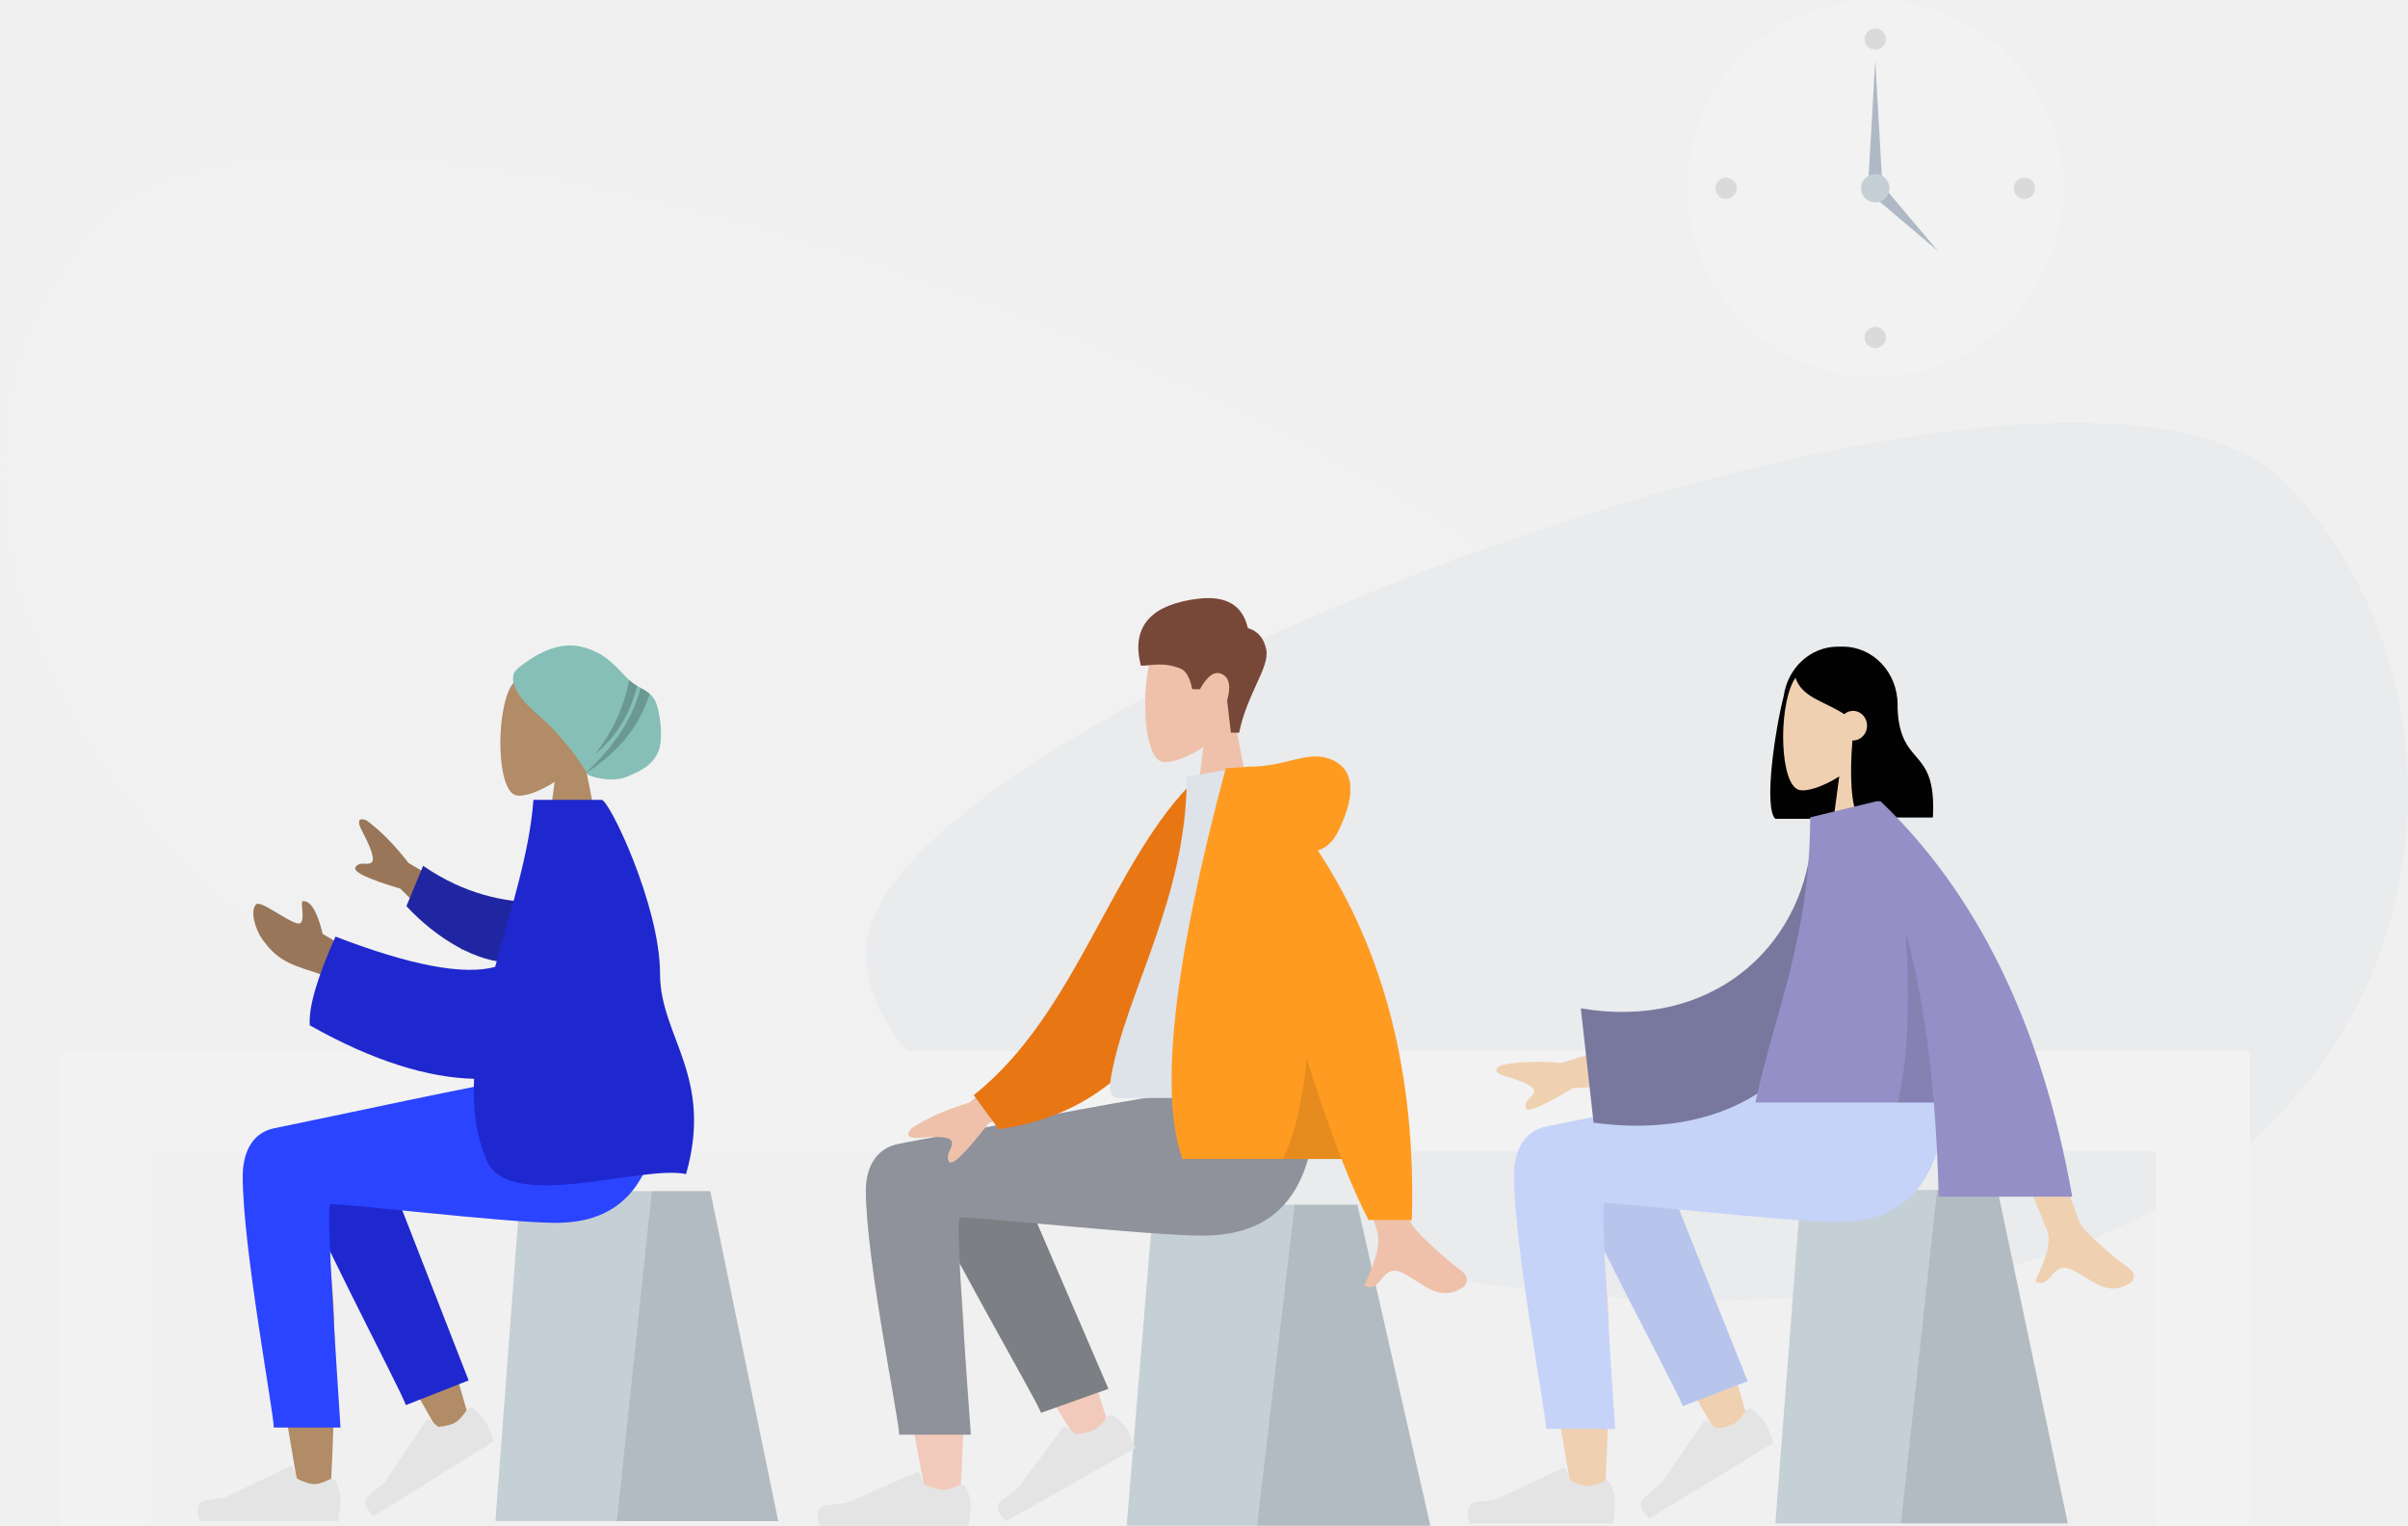
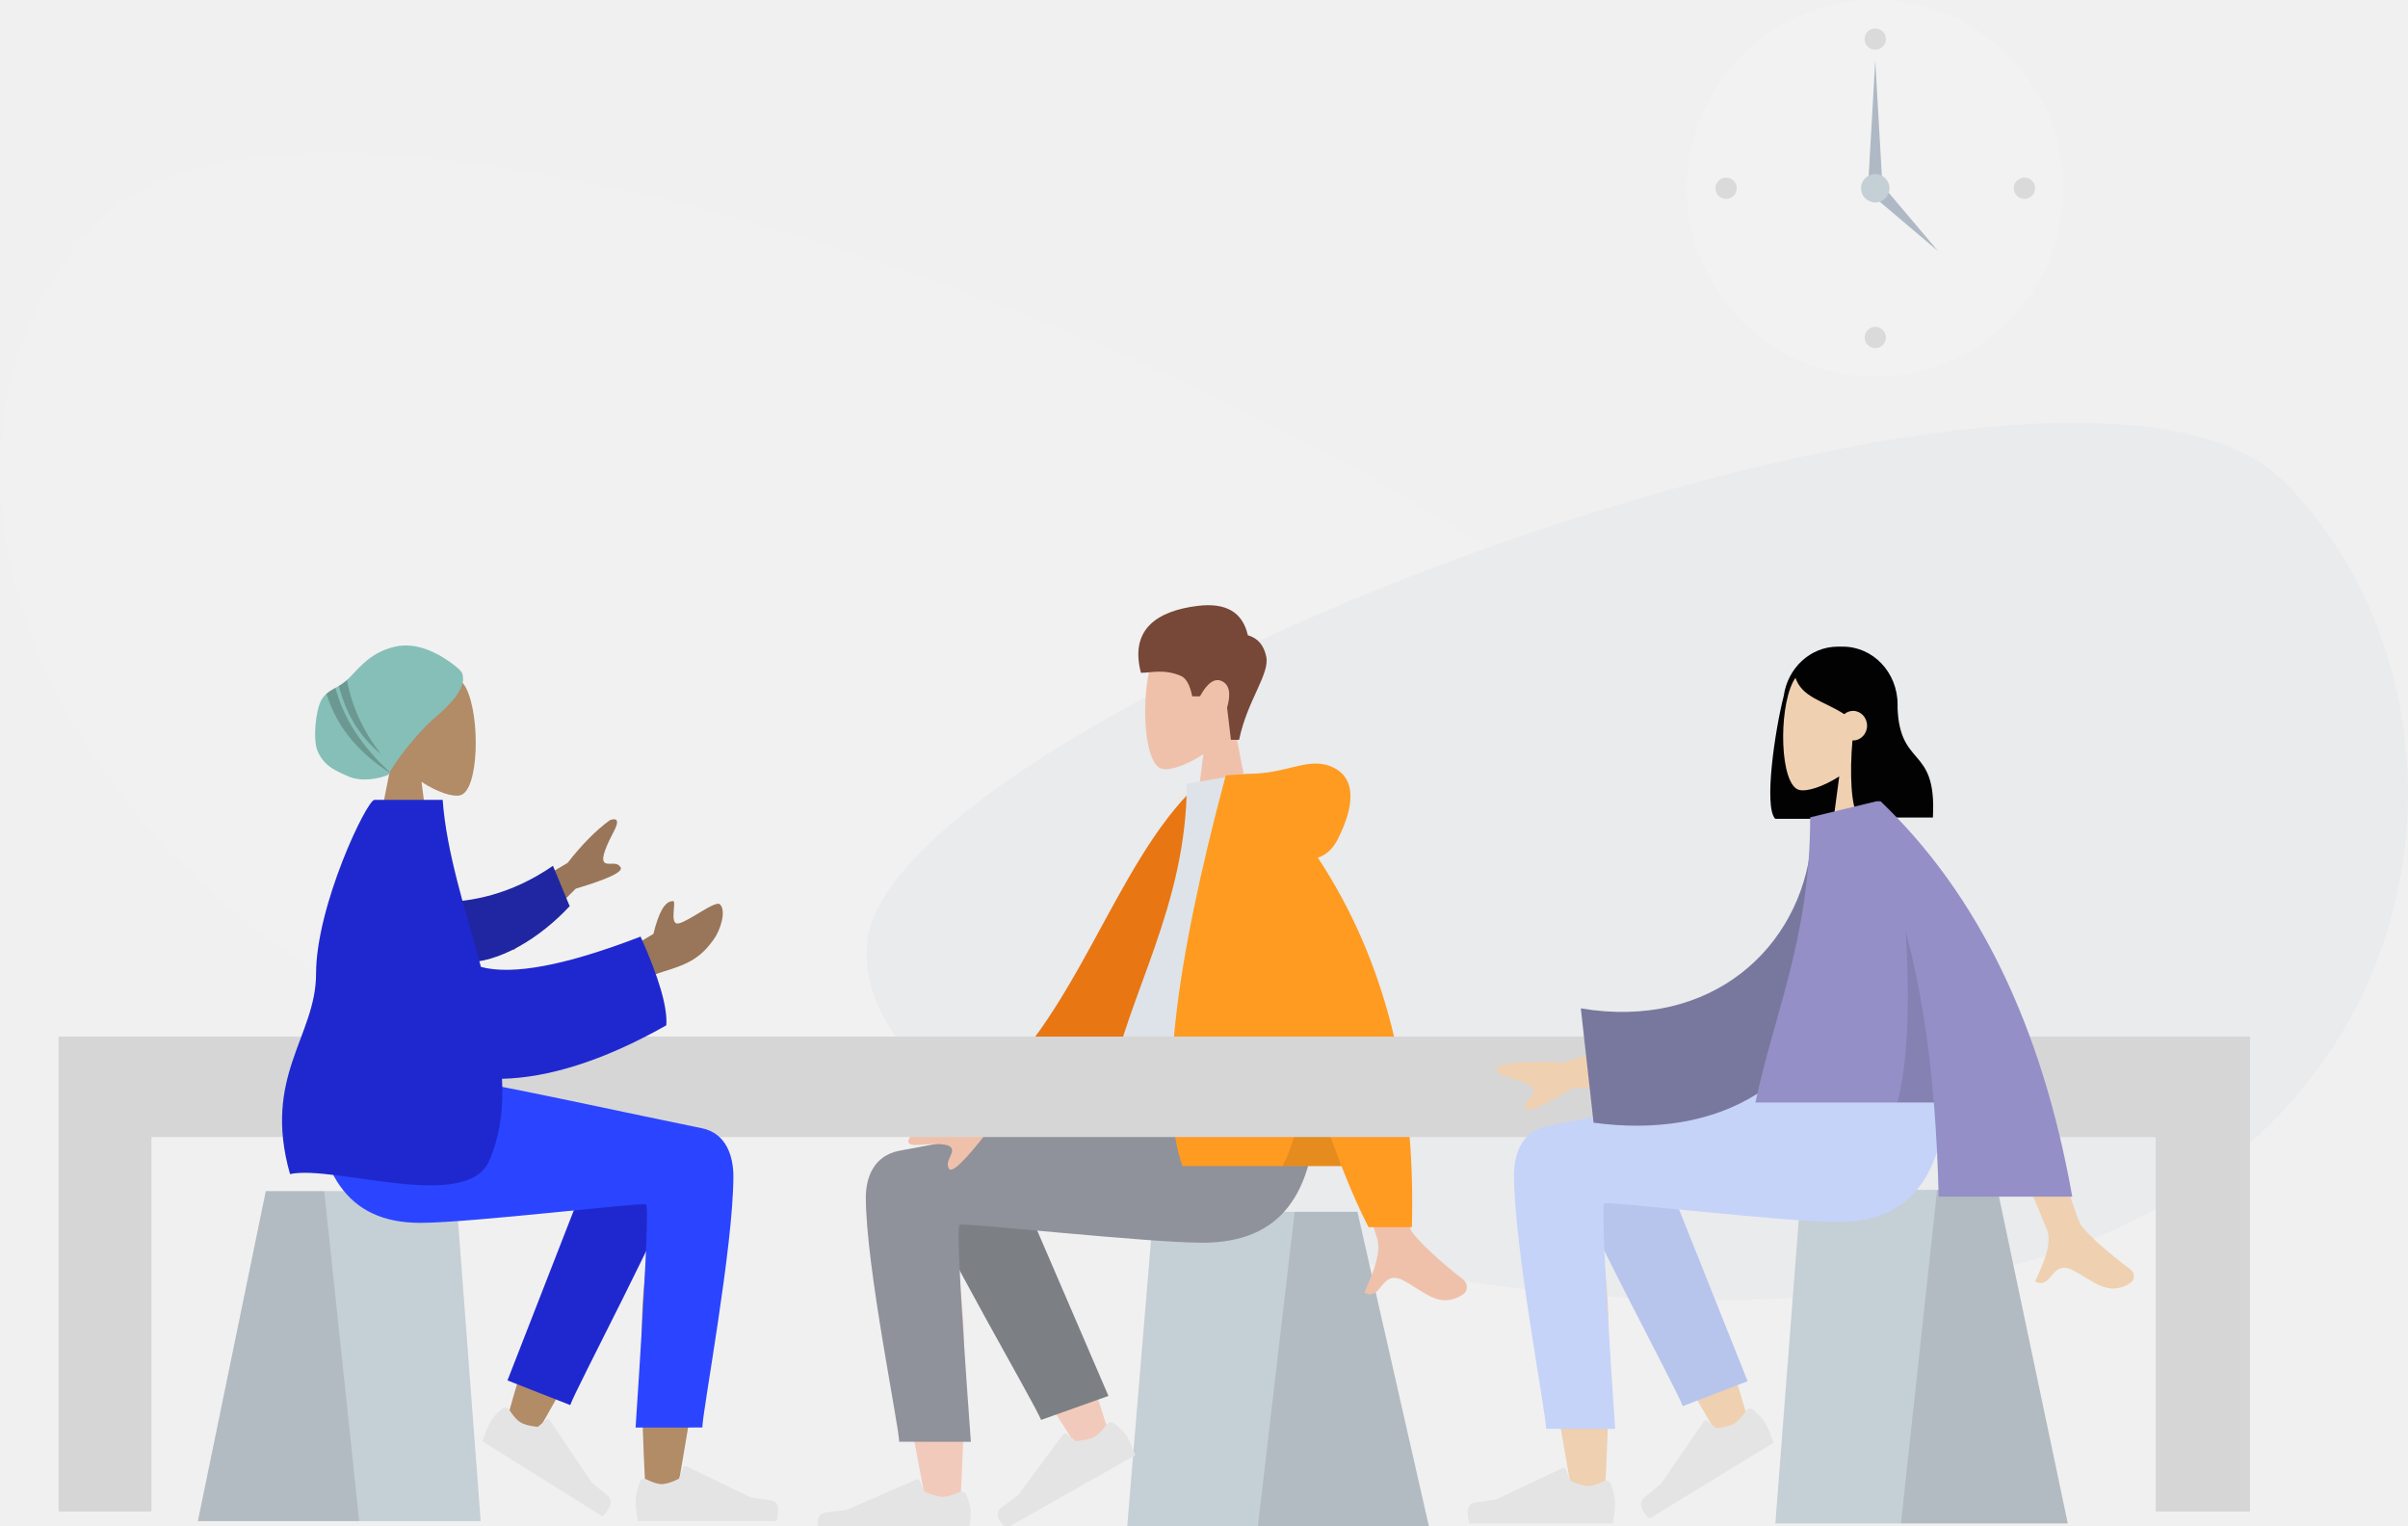
<svg xmlns="http://www.w3.org/2000/svg" version="1.1" id="Layer_1" x="0px" y="0px" width="678px" height="429.5px" viewBox="29 201 678 429.5" enable-background="new 29 201 678 429.5" xml:space="preserve">
-   <g id="Scene_x2F_Home">
-     <g id="Clock" transform="translate(505, 85)">
-       <circle id="Clock-Frame" fill="#F2F2F2" cx="52" cy="169" r="53" />
-       <circle id="Time" fill-opacity="0.1" cx="52" cy="127" r="3" />
-       <circle id="Time_1_" fill-opacity="0.1" cx="10" cy="169" r="3" />
-       <circle id="Time_2_" fill-opacity="0.1" cx="94" cy="169" r="3" />
-       <circle id="Time_3_" fill-opacity="0.1" cx="52" cy="211" r="3" />
-       <polygon id="Hand" fill="#AFB9C5" points="52,133 54,168 50,168   " />
-       <polygon id="Hand_1_" fill="#AFB9C5" points="69.698,186.698 51.313,171.142 54.143,168.313   " />
-       <circle id="Time_4_" fill="#C5CFD6" cx="52" cy="169" r="4" />
-     </g>
-     <g id="Background-Shape-2" transform="translate(29, 244)" opacity="0.346">
-       <path id="Background-Shape" fill="#F2F2F2" d="M472.794,172.385C465.898,95.336,95.964-53.376,27.287,19.603    c-68.677,72.979-2.652,209.942,141.27,245.014C312.478,299.689,479.688,249.434,472.794,172.385z" />
-       <path id="Background-Shape_1_" fill="#DDE3E9" d="M244.145,222.447C250.32,156.992,581.692,30.655,643.21,92.653    c61.519,61.999,45.947,192.405-82.972,222.201C431.318,344.65,237.968,287.903,244.145,222.447z" />
-     </g>
-     <g id="Table" transform="translate(135, 353)">
-       <path fill="#F2F2F2" d="M14.156,143.806h409.687H527.5V277.5h-26.532V172.087H-63.356V277.5H-89.5V143.806H14.156z" />
-     </g>
+   <g id="Clock" transform="translate(505, 85)">
+     <circle id="Clock-Frame" fill="#F2F2F2" cx="52" cy="169" r="53" />
+     <circle id="Time" fill-opacity="0.1" cx="52" cy="127" r="3" />
+     <circle id="Time_1_" fill-opacity="0.1" cx="10" cy="169" r="3" />
+     <circle id="Time_2_" fill-opacity="0.1" cx="94" cy="169" r="3" />
+     <circle id="Time_3_" fill-opacity="0.1" cx="52" cy="211" r="3" />
+     <polygon id="Hand" fill="#AFB9C5" points="52,133 54,168 50,168  " />
+     <polygon id="Hand_1_" fill="#AFB9C5" points="69.698,186.698 51.313,171.142 54.143,168.313  " />
+     <circle id="Time_4_" fill="#C5CFD6" cx="52" cy="169" r="4" />
+   </g>
+   <g id="Background-Shape-2" transform="translate(29, 244)" opacity="0.346">
+     <path id="Background-Shape" fill="#F2F2F2" d="M472.794,172.385C465.898,95.336,95.964-53.376,27.287,19.603   c-68.677,72.979-2.652,209.942,141.27,245.014C312.478,299.689,479.688,249.434,472.794,172.385z" />
+     <path id="Background-Shape_1_" fill="#DDE3E9" d="M244.145,222.447C250.32,156.992,581.692,30.655,643.21,92.653   c61.519,61.999,45.947,192.405-82.972,222.201C431.318,344.65,237.968,287.903,244.145,222.447z" />
  </g>
  <g>
    <g id="Objects_x2F_Seat_x2F_Cube_1_" transform="translate(10, 42)">
      <g id="Seat_1_" transform="translate(55, 0)">
-         <polygon id="Seat-Stuff_3_" fill="#C5CFD6" points="346.196,498.138 288.753,498.138 281.229,588.5 366.735,588.5    " />
-         <polygon id="Seat-Stuff_2_" fill-opacity="0.1" points="346.196,498.138 328.53,498.138 317.958,588.5 366.735,588.5    " />
+         <polygon id="Seat-Stuff_3_" fill="#C5CFD6" points="346.196,500.138 288.753,500.138 281.229,590.5 366.735,590.5    " />
+         <polygon id="Seat-Stuff_2_" fill-opacity="0.1" points="346.196,500.138 328.53,500.138 317.958,590.5 366.735,590.5    " />
      </g>
    </g>
-     <path id="Skin_3_" fill="#F2CABB" d="M291.239,524.657c-6.124-3.604-16.398,1.023-16.391,6.182   c0.022,15.422,14.383,88.111,15.133,92.707c0.749,4.594,8.781,5.808,9.251,0.016c0.744-9.22,2.125-41.133,0.742-55.904   c-0.571-6.099-1.185-11.905-1.791-17.084c7.534,13.338,19.189,32.433,34.965,57.289l8.563-3.836   c-6.725-21.713-12.238-37.041-16.542-45.985c-7.367-15.315-14.28-28.433-17.186-33.052   C303.408,517.722,295.446,520.258,291.239,524.657z" />
-     <path id="LegLower_1_" fill="#7C7F84" d="M341.098,591.968l-29.392-68.235c-7.04-11.101-26.782,2.258-24.381,8.696   c5.449,14.617,33.176,61.938,34.799,66.289L341.098,591.968z" />
+     <path id="Skin_3_" fill="#F2CABB" d="M291.239,526.657c-6.124-3.604-16.398,1.023-16.391,6.182   c0.022,15.422,14.383,88.111,15.133,92.707c0.749,4.594,8.781,5.808,9.251,0.016c0.744-9.22,2.125-41.133,0.742-55.904   c-0.571-6.099-1.185-11.905-1.791-17.084c7.534,13.338,19.189,32.433,34.965,57.289l8.563-3.836   c-6.725-21.713-12.238-37.041-16.542-45.985c-7.367-15.315-14.28-28.433-17.186-33.052   C303.408,519.722,295.446,522.258,291.239,526.657z" />
+     <path id="LegLower_1_" fill="#7C7F84" d="M341.098,593.968l-29.392-68.235c-7.04-11.101-26.782,2.258-24.381,8.696   c5.449,14.617,33.176,61.938,34.799,66.289L341.098,593.968z" />
    <g id="Accessories_x2F_Shoe_x2F_Flat-Sneaker_3_" transform="translate(215.5, 133) rotate(30) translate(-215.5, -133) translate(185, 113)">
-       <path id="shoe_3_" fill="#E4E4E4" d="M374.044,360.58c2.326,0.366,3.961,0.812,4.905,1.349c1.151,0.65,2.715,1.792,4.695,3.422    c-0.787,1.334-7.843,13.32-21.178,35.956c-3.639-0.814-4.989-2.297-4.051-4.448c0.94-2.151,1.702-3.951,2.289-5.396l2.392-20.928    c0.048-0.403,0.412-0.699,0.82-0.658c0.007-0.001,0.012,0.001,0.02,0.001l3.238,0.4c1.966-1.372,3.294-2.64,3.979-3.805    c0.558-0.948,0.945-2.471,1.164-4.57l0,0c0.083-0.807,0.81-1.403,1.623-1.335C373.975,360.57,374.013,360.574,374.044,360.58z" />
+       <path id="shoe_3_" fill="#E4E4E4" d="M375.044,362.312c2.326,0.366,3.961,0.812,4.905,1.348c1.151,0.65,2.715,1.792,4.695,3.422    c-0.787,1.334-7.843,13.32-21.178,35.956c-3.639-0.814-4.989-2.297-4.051-4.448c0.94-2.151,1.702-3.951,2.289-5.396l2.392-20.928    c0.048-0.403,0.412-0.699,0.82-0.658c0.007-0.001,0.012,0.001,0.02,0.001l3.238,0.4c1.966-1.372,3.294-2.64,3.979-3.805    c0.558-0.948,0.945-2.471,1.164-4.57l0,0c0.083-0.807,0.81-1.403,1.623-1.335C374.975,362.302,375.013,362.306,375.044,362.312z" />
    </g>
    <g id="Accessories_x2F_Shoe_x2F_Flat-Sneaker_2_" transform="translate(242, 126)">
-       <path id="shoe_2_" fill="#E4E4E4" d="M59.112,493.861c0.83,2.177,1.247,3.804,1.247,4.885c0,1.315-0.225,3.234-0.67,5.754    c-1.555,0-15.535,0-41.938,0c-1.089-3.531-0.46-5.438,1.887-5.719c2.348-0.28,4.3-0.535,5.852-0.764l19.492-8.516    c0.375-0.162,0.816,0.001,0.982,0.368c0.002,0.007,0.006,0.013,0.009,0.019l1.253,2.98c2.173,0.992,3.941,1.491,5.298,1.491    c1.104,0,2.628-0.439,4.574-1.312l0,0c0.747-0.336,1.63-0.015,1.973,0.716C59.084,493.798,59.099,493.829,59.112,493.861z" />
+       <path id="shoe_2_" fill="#E4E4E4" d="M59.112,495.861c0.83,2.177,1.247,3.804,1.247,4.885c0,1.315-0.225,3.234-0.67,5.754    c-1.555,0-15.535,0-41.938,0c-1.089-3.531-0.46-5.438,1.887-5.719c2.348-0.28,4.3-0.535,5.852-0.764l19.492-8.516    c0.375-0.162,0.816,0.001,0.982,0.368c0.002,0.007,0.006,0.013,0.009,0.019l1.253,2.98c2.173,0.992,3.941,1.491,5.298,1.491    c1.104,0,2.628-0.439,4.574-1.312l0,0c0.747-0.336,1.63-0.015,1.973,0.716C59.084,495.798,59.099,495.829,59.112,495.861z" />
    </g>
-     <path id="Leg-and-Butt_1_" fill="#8F919B" d="M272.786,536.081c0,19.358,9.383,64.519,9.388,68.782l20.185,0.015   c-2.954-40.296-4.003-60.659-3.143-61.093c1.288-0.65,52.827,5.043,68.286,5.043c22.29,0,31.513-13.776,32.26-39.297h-44.158   c-8.989,0.942-55.884,10.214-73.3,13.4C274.848,524.296,272.786,530.748,272.786,536.081z" />
+     <path id="Leg-and-Butt_1_" fill="#8F919B" d="M272.786,538.081c0,19.358,9.383,64.519,9.388,68.782l20.185,0.015   c-2.954-40.296-4.003-60.659-3.143-61.093c1.288-0.65,52.827,5.043,68.286,5.043c22.29,0,31.513-13.776,32.26-39.297h-44.158   c-8.989,0.942-55.884,10.214-73.3,13.4C274.848,526.296,272.786,532.748,272.786,538.081z" />
    <g id="humaaans_x2F_sitting-8">
      <g id="A-Human_x2F_Sitting_1_" transform="translate(206, 200.5) scale(-1, 1) translate(-206, -200.5) translate(56, 24)">
        <g id="Head_x2F_Front_x2F_Short-2" transform="translate(82, 0)">
          <g id="Head_1_" transform="translate(54, 31)">
-             <path fill="#EFC1AB" d="M-156.519,348.314c-3.425-4.426-5.746-9.849-5.357-15.927c1.118-17.506,23.268-13.654,27.576-4.819       c4.31,8.837,3.796,31.252-1.772,32.832c-2.219,0.629-6.951-0.913-11.765-4.108l3.021,23.526h-17.845L-156.519,348.314z" />
+             <path fill="#EFC1AB" d="M-156.519,350.314c-3.425-4.426-5.746-9.849-5.357-15.927c1.118-17.506,23.268-13.654,27.576-4.819       c4.31,8.837,3.796,31.252-1.772,32.832c-2.219,0.629-6.951-0.913-11.765-4.108l3.021,23.526h-17.845L-156.519,350.314z" />
          </g>
-           <path id="Hair" fill="#774738" d="M-103.89,383.255c-2.238-10.965-8.619-18.438-7.646-23.339      c0.652-3.266,2.383-5.298,5.196-6.095c1.454-6.477,6.147-9.23,14.077-8.265c11.897,1.451,19.157,6.888,16.021,18.85      c-2.88,0-6.361-1.147-11.17,0.818c-1.528,0.62-2.624,2.556-3.277,5.8h-2.174c-2.111-3.85-4.191-5.265-6.243-4.244      c-2.051,1.02-2.519,3.498-1.398,7.435l-1.071,9.04H-103.89z" />
+           <path id="Hair" fill="#774738" d="M-103.89,385.255c-2.238-10.965-8.619-18.438-7.646-23.339      c0.652-3.266,2.383-5.298,5.196-6.095c1.454-6.477,6.147-9.23,14.077-8.265c11.897,1.451,19.157,6.888,16.021,18.85      c-2.88,0-6.361-1.147-11.17,0.818c-1.528,0.62-2.624,2.556-3.277,5.8h-2.174c-2.111-3.85-4.191-5.265-6.243-4.244      c-2.051,1.02-2.519,3.498-1.398,7.435l-1.071,9.04H-103.89z" />
        </g>
        <g id="Body_x2F_Hoodie" transform="translate(22, 82)">
-           <path id="Skin_2_" fill="#EFC1AB" d="M8.429,386.26l23.718,19.164c6.433,1.912,11.805,4.287,16.123,7.128      c1.019,1.023,2.251,3.094-1.976,2.735c-4.229-0.355-8.692-0.524-9.275,1.06c-0.583,1.59,1.978,3.485,0.796,5.628      c-0.785,1.427-4.501-2.152-11.143-10.736L3.186,400.521L8.429,386.26z M-82.634,386.922l15.537,0.066      c-9.595,34.079-14.774,52.162-15.537,54.246c-1.721,4.691,1.919,11.836,3.476,15.675c-5.071,2.498-4.531-6.749-10.927-3.474      c-5.839,2.988-10.282,8.403-17.026,3.825c-0.83-0.564-1.737-2.684,0.457-4.341c5.471-4.129,13.355-11.352,14.42-13.732      C-90.78,435.949-87.583,418.523-82.634,386.922z" />
-           <path id="Coat-Back" fill="#E87613" d="M-38.477,315.184l6.428-1.215c23.855,22.675,33.652,66.235,62.893,89.31l-7.038,9.602      C-26.919,405.969-39.494,352.834-38.477,315.184z" />
-           <path id="Shirt" fill="#DDE3E9" d="M-66.505,404.087c25.778,0,44.742,0,56.889,0c2.6,0,2.111-4.13,1.733-6.215      c-4.336-24.054-21.266-49.982-21.266-84.222l-16.412-2.83C-59.133,334.838-63.824,364.41-66.505,404.087z" />
-           <path id="Coat-Front" fill="#FF9B21" d="M-66.05,334.43c-2.382-0.753-4.27-2.512-5.661-5.275      c-5.997-11.907-3.832-18.463,2.578-20.619c6.41-2.154,12.126,2.285,22.338,2.285c0.557,0,1.064,0.038,1.526,0.114l5.137,0.323      c14.737,54.961,18.804,91.631,12.194,110.011h-44.775c-2.654,6.807-5.19,12.531-7.617,17.179h-12.199      C-93.679,397.595-84.851,362.924-66.05,334.43z" />
-           <path id="Shade" fill-opacity="0.1" d="M-62.963,393.04c1.407,12.966,3.695,22.373,6.865,28.229h-16.615      C-69.619,413.326-66.367,403.919-62.963,393.04z" />
+           <path id="Skin_2_" fill="#EFC1AB" d="M8.429,388.26l23.718,19.164c6.433,1.912,11.805,4.287,16.123,7.128      c1.019,1.023,2.251,3.094-1.976,2.735c-4.229-0.355-8.692-0.524-9.275,1.06c-0.583,1.59,1.978,3.485,0.796,5.628      c-0.785,1.427-4.501-2.152-11.143-10.736L3.186,402.521L8.429,388.26z M-82.634,388.922l15.537,0.066      c-9.595,34.079-14.774,52.162-15.537,54.246c-1.721,4.691,1.919,11.836,3.476,15.675c-5.071,2.498-4.531-6.749-10.927-3.474      c-5.839,2.988-10.282,8.403-17.026,3.825c-0.83-0.564-1.737-2.684,0.457-4.341c5.471-4.129,13.355-11.352,14.42-13.732      C-90.78,437.949-87.583,420.523-82.634,388.922z" />
+           <path id="Coat-Back" fill="#E87613" d="M-38.477,317.184l6.428-1.215c23.855,22.675,33.652,66.235,62.893,89.31l-7.038,9.602      C-26.919,407.969-39.494,354.834-38.477,317.184z" />
+           <path id="Shirt" fill="#DDE3E9" d="M-66.505,406.087c25.778,0,44.742,0,56.889,0c2.6,0,2.111-4.13,1.733-6.215      c-4.336-24.054-21.266-49.982-21.266-84.222l-16.412-2.83C-59.133,336.838-63.824,366.41-66.505,406.087z" />
+           <path id="Coat-Front" fill="#FF9B21" d="M-66.05,336.43c-2.382-0.753-4.27-2.512-5.661-5.275      c-5.997-11.907-3.832-18.463,2.578-20.619c6.41-2.154,12.126,2.285,22.338,2.285c0.557,0,1.064,0.038,1.526,0.114l5.137,0.323      c14.737,54.961,18.804,91.631,12.194,110.011h-44.775c-2.654,6.807-5.19,12.531-7.617,17.179h-12.199      C-93.679,399.595-84.851,364.924-66.05,336.43z" />
+           <path id="Shade" fill-opacity="0.1" d="M-62.963,395.04c1.407,12.966,3.695,22.373,6.865,28.229h-16.615      C-69.619,415.326-66.367,405.919-62.963,395.04z" />
        </g>
      </g>
    </g>
+   </g>
+   <g id="Table" transform="translate(135, 353)">
+     <path fill="#D6D6D6" d="M14.156,139.806h409.687H527.5V273.5h-26.532V168.087H-63.356V273.5H-89.5V139.806H14.156z" />
  </g>
  <g id="Bottom_x2F_Sitting_x2F_Skinny-Jeans-1_1_" transform="translate(0, 187)">
    <g id="Objects_x2F_Seat_x2F_Cube_2_" transform="translate(10, 42)">
      <g id="Seat_2_" transform="translate(55, 0)">
        <polygon id="Seat-Stuff_5_" fill="#C5CFD6" points="526.431,306.974 471.119,306.974 463.872,400.857 546.21,400.857    " />
        <polygon id="Seat-Stuff_4_" fill-opacity="0.1" points="526.431,306.974 509.422,306.974 499.237,400.857 546.21,400.857    " />
      </g>
    </g>
    <path id="Skin_5_" fill="#EFD0B1" d="M473.058,332.89c-5.897-3.744-15.792,1.066-15.786,6.422   c0.021,16.023,13.851,91.548,14.572,96.321c0.723,4.772,8.457,6.035,8.908,0.015c0.717-9.577,2.049-42.735,0.716-58.081   c-0.551-6.336-1.143-12.369-1.726-17.753c7.256,13.859,18.479,33.698,33.669,59.522l8.245-3.984   c-6.475-22.557-11.785-38.485-15.929-47.778c-7.095-15.912-13.749-29.537-16.548-34.338   C484.775,325.685,477.109,328.319,473.058,332.89z" />
    <path id="LegLower_2_" fill="#B7C5ED" d="M521.066,402.825l-28.301-70.895c-6.78-11.535-25.789,2.346-23.477,9.036   c5.249,15.185,31.945,64.348,33.509,68.872L521.066,402.825z" />
    <g id="Accessories_x2F_Shoe_x2F_Flat-Sneaker_5_" transform="translate(215.5, 133) rotate(30) translate(-215.5, -133) translate(185, 113)">
      <path id="shoe_5_" fill="#E4E4E4" d="M435.432,107.084c2.293,0.448,3.912,0.959,4.857,1.535c1.153,0.703,2.726,1.917,4.724,3.646    c-0.728,1.335-7.266,13.328-19.613,35.976c-3.598-0.947-4.972-2.505-4.121-4.669c0.851-2.164,1.54-3.974,2.069-5.426l1.659-21.268    c0.033-0.409,0.382-0.698,0.784-0.646c0.005,0.001,0.012,0.001,0.019,0.004l3.193,0.513c1.886-1.33,3.147-2.584,3.784-3.749    c0.517-0.946,0.846-2.489,0.991-4.625l0,0c0.056-0.818,0.749-1.404,1.55-1.308C435.363,107.071,435.396,107.078,435.432,107.084z" />
    </g>
    <g id="Accessories_x2F_Shoe_x2F_Flat-Sneaker_4_" transform="translate(242, 126)">
      <path id="shoe_4_" fill="#E4E4E4" d="M240.563,305.805c0.8,2.263,1.202,3.953,1.202,5.076c0,1.365-0.216,3.356-0.646,5.977    c-1.498,0-14.961,0-40.384,0c-1.048-3.67-0.444-5.647,1.817-5.941c2.262-0.293,4.138-0.557,5.634-0.791l18.771-8.85    c0.36-0.171,0.784,0.001,0.945,0.382c0.002,0.007,0.006,0.014,0.01,0.021l1.205,3.094c2.094,1.032,3.794,1.548,5.104,1.548    c1.063,0,2.53-0.453,4.404-1.362l0,0c0.718-0.346,1.567-0.012,1.898,0.749C240.537,305.738,240.55,305.771,240.563,305.805z" />
    </g>
    <path id="Leg-and-Butt_2_" fill="#C5D3F9" d="M455.288,344.761c0,20.112,9.033,67.032,9.04,71.461l19.437,0.017   c-2.846-41.865-3.854-63.023-3.027-63.476c1.241-0.676,50.873,5.239,65.756,5.239c21.465,0,30.344-14.312,31.066-40.826h-42.521   c-8.658,0.978-53.816,10.611-70.587,13.922C457.271,332.516,455.288,339.219,455.288,344.761z" />
  </g>
  <g id="Head_x2F_Front_x2F_Long">
    <path id="Hair-Back" fill="#020202" d="M546.46,383.035h1.433c8.502,0,15.394,7.288,15.394,16.278v15.9   c0,8.379-5.985,15.276-13.681,16.18c-0.002,0.037-0.005,0.075-0.008,0.115h-20.763c-3.282-3.391-0.065-25.008,2.402-34.627   C532.347,389.046,538.739,383.035,546.46,383.035z" />
    <g id="Head_2_" transform="translate(54, 31)">
      <path fill="#EFD0B1" d="M507.138,410.333h-17.184l2.911-21.771c-4.638,2.956-9.193,4.382-11.331,3.8    c-5.363-1.462-5.855-22.206-1.707-30.384c4.15-8.177,25.479-11.741,26.554,4.461c0.374,5.624-1.859,10.644-5.158,14.737    L507.138,410.333z" />
    </g>
    <path id="Hair-Front" fill="#020202" d="M550.756,409.444c2.175,0,3.938-1.864,3.938-4.163c0-2.301-1.764-4.165-3.938-4.165   c-0.94,0-1.804,0.349-2.48,0.931c-5.746-3.769-12.212-4.665-13.879-10.711c2.229-3.465,4.845-7.545,13.136-7.545   c5.529,0,10.089,3.895,13.685,11.678l-0.022,0.588c0.652,0.614,1.313,1.328,2.007,2.049c0,20.012,11.183,11.779,10.026,33.035   h-20.765c-2.359-2.439-2.676-12.706-1.885-21.7C550.637,409.444,550.696,409.444,550.756,409.444z" />
  </g>
  <g id="Body_x2F_Long-Sleeve">
    <path id="Skin_4_" fill="#EFD0B1" d="M496.572,506.123l-24.65,1.161c-8.621,5.223-13.079,7.068-13.374,5.533   c-0.441-2.304,2.46-3.071,2.397-4.676c-0.061-1.605-4.19-3.031-8.162-4.206c-3.97-1.175-2.23-2.566-0.996-3.106   c4.79-0.981,10.409-1.182,16.856-0.597l27.369-8.523L496.572,506.123z M614.621,545.369c1.026,2.2,8.617,8.886,13.884,12.704   c2.117,1.534,1.241,3.496,0.441,4.017c-6.496,4.238-10.771-0.773-16.394-3.539c-6.16-3.031-5.64,5.527-10.523,3.216   c1.501-3.553,5.004-10.165,3.35-14.508c-0.738-1.929-9.702-23.35-26.894-64.26l15.678-0.062   C606.404,521.558,613.222,542.368,614.621,545.369z" />
    <path id="Clothes-Back" fill="#78789E" d="M548.562,467.666c-6.194,39.498-36.415,54.089-70.876,49.379l-3.588-32.177   c36.87,6.185,61.823-17.153,64.846-46.077l12.275-0.864C551.429,446.8,550.165,457.44,548.562,467.666z" />
    <path id="Clothes_1_" fill="#948FC6" d="M557.285,426.57h1.218c27.454,26.245,45.446,63.343,53.966,111.297h-37.61   c-0.225-9.072-0.661-17.905-1.368-26.5h-50.231c5.228-24.872,15.417-46.454,15.417-80.28l18.599-4.505L557.285,426.57z" />
    <path id="Shade_1_" fill-opacity="0.1" d="M573.49,511.367h-10.209c2.817-11.094,3.578-27.181,2.285-48.26   C569.614,478.258,572.089,494.345,573.49,511.367z" />
  </g>
  <g id="A-Human_x2F_Sitting" transform="translate(190, 200.5) scale(-1, 1) translate(-190, -200.5) translate(40, 24)">
    <g id="Head_x2F_Front_x2F_Rad" transform="translate(82, 0)">
      <g id="Head" transform="translate(54, 31)">
-         <path fill="#B28B67" d="M10.763,358.795c-3.191-4.052-5.352-9.019-4.989-14.583c1.039-16.036,21.666-12.509,25.677-4.416     c4.012,8.094,3.536,28.624-1.649,30.068c-2.068,0.576-6.474-0.836-10.957-3.76l2.815,21.545H5.042L10.763,358.795z" />
+         <path fill="#B28B67" d="M70.126,387.649H53.508l2.815-21.545c-4.483,2.924-8.889,4.336-10.957,3.76     c-5.186-1.444-5.662-21.975-1.649-30.068c4.011-8.093,24.638-11.62,25.677,4.416c0.363,5.564-1.797,10.531-4.989,14.583     L70.126,387.649z" />
      </g>
    </g>
    <g id="Bottom_x2F_Sitting_x2F_Skinny-Jeans-1" transform="translate(0, 187)">
      <g id="Objects_x2F_Seat_x2F_Cube" transform="translate(10, 42)">
        <g id="Seat" transform="translate(55, 0)">
-           <polygon id="Seat-Stuff" fill="#C5CFD6" points="46.009,283.308 99.497,283.308 106.505,376.215 26.883,376.215     " />
-           <polygon id="Seat-Stuff_1_" fill-opacity="0.1" points="46.009,283.308 62.46,283.308 72.306,376.215 26.883,376.215     " />
+           <polygon id="Seat-Stuff" fill="#C5CFD6" points="190.285,376.215 110.663,376.215 117.671,283.308 171.159,283.308     " />
+           <polygon id="Seat-Stuff_1_" fill-opacity="0.1" points="190.285,376.215 144.862,376.215 154.708,283.308 171.159,283.308           " />
        </g>
      </g>
-       <path id="Skin" fill="#B28B67" d="M225.479,309.389c5.704-3.706,15.272,1.055,15.265,6.354    c-0.02,15.858-13.392,90.597-14.09,95.32c-0.699,4.726-8.179,5.973-8.614,0.015c-0.693-9.477-1.98-42.292-0.693-57.479    c0.532-6.268,1.104-12.238,1.668-17.566c-7.017,13.714-17.87,33.35-32.558,58.904l-7.974-3.942    c6.262-22.324,11.396-38.085,15.403-47.282c6.861-15.747,13.295-29.231,16.003-33.982    C214.148,302.26,221.562,304.865,225.479,309.389z" />
-       <path id="LegLower" fill="#1F28CF" d="M179.054,378.597l27.368-70.159c6.557-11.412,24.938,2.324,22.703,8.943    c-5.076,15.028-30.893,63.681-32.404,68.158L179.054,378.597z" />
+       <path id="Skin" fill="#B28B67" d="M137.279,309.73c2.708,4.751,9.142,18.235,16.003,33.982    c4.007,9.197,9.142,24.958,15.403,47.282l-7.974,3.942c-14.688-25.555-25.541-45.19-32.558-58.904    c0.563,5.328,1.136,11.299,1.668,17.566c1.288,15.187,0,48.002-0.693,57.479c-0.435,5.958-7.915,4.711-8.614-0.015    c-0.698-4.724-14.071-79.462-14.09-95.32c-0.007-5.3,9.562-10.061,15.265-6.354C125.606,304.865,133.02,302.26,137.279,309.73z" />
+       <path id="LegLower" fill="#1F28CF" d="M150.448,385.539c-1.512-4.478-27.329-53.13-32.404-68.158    c-2.236-6.619,16.146-20.355,22.703-8.943l27.368,70.159L150.448,385.539z" />
      <g id="Accessories_x2F_Shoe_x2F_Flat-Sneaker" transform="translate(215.5, 133) rotate(30) translate(-215.5, -133) translate(185, 113)">
-         <path id="shoe" fill="#E4E4E4" d="M124.406,258.583c-0.717,2.167-1.058,3.796-1.021,4.886c0.045,1.326,0.322,3.267,0.832,5.826     c1.478,0.051,14.763,0.516,39.853,1.388c0.916-3.524,0.254-5.469-1.986-5.83c-2.24-0.361-4.104-0.683-5.587-0.966l-18.811-9.234     c-0.363-0.18-0.773-0.026-0.921,0.34c-0.002,0.006-0.005,0.012-0.007,0.019l-1.091,2.962c-2.031,0.932-3.693,1.374-4.984,1.33     c-1.05-0.036-2.513-0.528-4.392-1.473l0,0c-0.721-0.363-1.548-0.068-1.849,0.657     C124.427,258.517,124.416,258.551,124.406,258.583z" />
+         <path id="shoe" fill="#E4E4E4" d="M117.464,262.514c-0.779-0.102-1.448,0.467-1.494,1.273l0,0     c-0.121,2.099-0.426,3.613-0.92,4.54c-0.607,1.141-1.821,2.359-3.644,3.652l-3.11-0.536c-0.007-0.002-0.013-0.003-0.019-0.003     c-0.391-0.055-0.729,0.224-0.755,0.627l-1.409,20.908c-0.497,1.426-1.15,3.201-1.957,5.322c-0.807,2.12,0.546,3.667,4.056,4.635     c11.789-22.165,18.029-33.902,18.724-35.208c-1.961-1.721-3.503-2.931-4.629-3.633c-0.925-0.576-2.506-1.096-4.742-1.559     C117.532,262.525,117.498,262.518,117.464,262.514z" />
      </g>
      <g id="Accessories_x2F_Shoe_x2F_Flat-Sneaker_1_" transform="translate(242, 126)">
-         <path id="shoe_1_" fill="#E4E4E4" d="M-25.712,281.276c-0.774,2.238-1.162,3.912-1.162,5.022c0,1.353,0.208,3.323,0.624,5.916     c1.448,0,14.465,0,39.051,0c1.015-3.631,0.429-5.59-1.758-5.88c-2.186-0.291-4.002-0.553-5.449-0.786l-18.15-8.756     c-0.349-0.168-0.759,0.003-0.914,0.38c-0.002,0.007-0.006,0.014-0.008,0.02l-1.167,3.063c-2.023,1.021-3.668,1.533-4.934,1.533     c-1.028,0-2.448-0.449-4.259-1.348l0,0c-0.695-0.346-1.517-0.015-1.836,0.737C-25.688,281.21-25.7,281.244-25.712,281.276z" />
+         <path id="shoe_1_" fill="#E4E4E4" d="M-111.158,281.178c-0.319-0.752-1.141-1.083-1.836-0.737l0,0     c-1.812,0.898-3.231,1.348-4.259,1.348c-1.265,0-2.911-0.512-4.934-1.533l-1.167-3.063c-0.002-0.006-0.005-0.013-0.008-0.02     c-0.155-0.377-0.565-0.548-0.914-0.38l-18.15,8.756c-1.447,0.233-3.263,0.495-5.449,0.786c-2.187,0.29-2.773,2.249-1.758,5.88     c24.586,0,37.603,0,39.051,0c0.416-2.593,0.624-4.563,0.624-5.916c0-1.11-0.387-2.784-1.162-5.022     C-111.132,281.244-111.145,281.21-111.158,281.178z" />
      </g>
-       <path id="Leg-and-Butt" fill="#2B44FF" d="M242.662,321.135c0,19.905-8.735,66.338-8.74,70.72l-18.795,0.017    c2.75-41.431,3.727-62.369,2.926-62.814c-1.199-0.668-49.194,5.184-63.586,5.184c-20.757,0-29.344-14.163-30.04-40.403h41.117    c8.372,0.971,52.041,10.502,68.259,13.778C240.744,309.017,242.662,315.652,242.662,321.135z" />
+       <path id="Leg-and-Butt" fill="#2B44FF" d="M113.367,307.615c16.218-3.276,59.887-12.808,68.259-13.778h41.117    c-0.696,26.24-9.283,40.403-30.04,40.403c-14.392,0-62.387-5.852-63.586-5.184c-0.801,0.445,0.176,21.384,2.926,62.814    l-18.795-0.017c-0.005-4.382-8.74-50.814-8.74-70.72C104.506,315.652,106.424,309.017,113.367,307.615z" />
    </g>
    <g id="Body_x2F_Pointing-Forward" transform="translate(22, 82)">
-       <path id="Skin_1_" fill="#997659" d="M149.948,352.159l24.032-14.244c3.996-5.135,7.934-9.124,11.813-11.965    c1.186-0.537,3.258-0.86,1.32,2.863c-1.938,3.724-3.823,7.733-2.836,8.88c0.988,1.147,3.45-0.455,4.628,1.45    c0.786,1.271-3.42,3.278-12.62,6.02l-17.462,17.304L149.948,352.159z M187.586,364.177l10.558-6.276    c1.48-6.099,3.251-9.167,5.311-9.206c1.582-0.797-1.173,6.911,1.827,6.242c3-0.669,10.322-6.562,11.583-5.365    c1.866,1.771,0.203,7.206-1.758,9.909c-3.666,5.054-6.7,6.783-14.199,9.046c-3.922,1.183-8.161,3.553-12.72,7.113L187.586,364.177    z" />
-       <path id="Sleeve" fill="#2026A2" d="M138.244,348.985c8.419-0.096,19.644-2.02,31.621-10.247l4.703,11.352    c-8.261,8.873-19.878,16.161-30.036,15.854C136.528,365.699,132.438,355.222,138.244,348.985z" />
-       <path id="Clothes" fill="#1F28CF" d="M149.58,367.189c8.935,2.411,23.921-0.433,44.956-8.532    c5.218,11.681,7.629,20.008,7.236,24.983c-18.045,10.2-33.511,14.747-46.253,15.049c0.405,8.18-0.515,15.966-3.607,23.078    c-6.356,14.626-43.57,1.083-56.083,3.746c-7.836-27.535,7.314-38.729,7.327-56.35c0.013-19.297,14.331-48.999,16.437-48.999    h19.212C139.865,334.901,145.2,351.144,149.58,367.189z" />
+       <path id="Skin_1_" fill="#997659" d="M144.345,362.467l-17.462-17.304c-9.2-2.741-13.406-4.749-12.62-6.02    c1.178-1.905,3.64-0.303,4.628-1.45c0.987-1.146-0.897-5.156-2.836-8.88c-1.938-3.724,0.135-3.4,1.32-2.863    c3.879,2.841,7.816,6.83,11.813,11.965l24.032,14.244L144.345,362.467z M114.98,375.64c-4.559-3.561-8.798-5.931-12.72-7.113    c-7.5-2.263-10.534-3.992-14.199-9.046c-1.961-2.703-3.625-8.139-1.758-9.909c1.261-1.196,8.584,4.696,11.583,5.365    c3,0.669,0.245-7.039,1.827-6.242c2.06,0.039,3.831,3.107,5.311,9.206l10.558,6.276L114.98,375.64z" />
+       <path id="Sleeve" fill="#2026A2" d="M158.636,365.943c-10.158,0.308-21.774-6.98-30.036-15.854l4.703-11.352    c11.977,8.228,23.202,10.151,31.621,10.247C170.73,355.222,166.64,365.699,158.636,365.943z" />
+       <path id="Clothes" fill="#1F28CF" d="M164.363,320.165h19.212c2.106,0,16.424,29.702,16.437,48.999    c0.013,17.62,15.163,28.814,7.327,56.35c-12.513-2.663-49.727,10.88-56.083-3.746c-3.092-7.112-4.012-14.898-3.607-23.078    c-12.742-0.302-28.208-4.849-46.253-15.049c-0.393-4.976,2.019-13.303,7.236-24.983c21.035,8.1,36.021,10.943,44.956,8.532    C157.968,351.144,163.303,334.901,164.363,320.165z" />
    </g>
    <g id="Head_x2F_Front_x2F_Turban-1">
      <g id="Turban_1_" transform="translate(31, 23)">
        <g>
-           <path id="path-1_4_" fill="#86BFB7" d="M126.716,356.84c-4.06,3.58-10.813,12.104-12.067,15.125      c-0.162,0.391-6.857,2.749-11.594,0.517c-2.761-1.302-6.545-2.52-8.465-7.038c-1.389-3.275-0.536-11.517,1.061-14.38      c1.6-2.863,4.298-3.132,6.989-5.44c2.982-2.56,6.056-7.826,13.793-9.593c5.962-1.36,11.881,1.767,15.547,4.416      c3.667,2.651,3.375,3.114,3.522,4.055C136.193,348.916,129.703,354.206,126.716,356.84z" />
+           <path id="path-1_4_" fill="#86BFB7" d="M149.666,344.501c0.146-0.94-0.145-1.403,3.522-4.055      c3.666-2.649,9.585-5.776,15.547-4.416c7.737,1.767,10.811,7.033,13.793,9.593c2.691,2.309,5.39,2.577,6.989,5.44      c1.597,2.863,2.45,11.104,1.061,14.38c-1.92,4.519-5.704,5.736-8.465,7.038c-4.736,2.232-11.432-0.126-11.594-0.517      c-1.255-3.021-8.008-11.545-12.067-15.125C155.465,354.206,148.975,348.916,149.666,344.501z" />
        </g>
        <defs>
          <filter id="Adobe_OpacityMaskFilter" filterUnits="userSpaceOnUse">
            <feColorMatrix type="matrix" values="1 0 0 0 0  0 1 0 0 0  0 0 1 0 0  0 0 0 1 0" />
          </filter>
        </defs>
        <mask maskUnits="userSpaceOnUse" id="mask-2_1_">
          <g filter="url(#Adobe_OpacityMaskFilter)">
-             <path id="path-1_1_" fill="#FFFFFF" d="M126.716,356.84c-4.06,3.58-10.813,12.104-12.067,15.125       c-0.162,0.391-6.857,2.749-11.594,0.517c-2.761-1.302-6.545-2.52-8.465-7.038c-1.389-3.275-0.536-11.517,1.061-14.38       c1.6-2.863,4.298-3.132,6.989-5.44c2.982-2.56,6.056-7.826,13.793-9.593c5.962-1.36,11.881,1.767,15.547,4.416       c3.667,2.651,3.375,3.114,3.522,4.055C136.193,348.916,129.703,354.206,126.716,356.84z" />
+             <path id="path-1_1_" fill="#FFFFFF" d="M149.666,344.501c0.146-0.94-0.145-1.403,3.522-4.055       c3.666-2.649,9.585-5.776,15.547-4.416c7.737,1.767,10.811,7.033,13.793,9.593c2.691,2.309,5.39,2.577,6.989,5.44       c1.597,2.863,2.45,11.104,1.061,14.38c-1.92,4.519-5.704,5.736-8.465,7.038c-4.736,2.232-11.432-0.126-11.594-0.517       c-1.255-3.021-8.008-11.545-12.067-15.125C155.465,354.206,148.975,348.916,149.666,344.501z" />
          </g>
        </mask>
-         <path id="SHade_1_" mask="url(#mask-2_1_)" fill-opacity="0.2" d="M100.166,345.396c1.981,8.965,6.088,15.94,12.321,20.933     c-5.346-6.802-8.647-14.305-9.906-22.509L100.166,345.396z M96.672,347.8c2.567,9.855,8.857,17.9,18.865,24.135     c-8.649-7.843-14.008-16.172-16.069-24.984L96.672,347.8z" />
+         <path id="SHade_1_" mask="url(#mask-2_1_)" fill-opacity="0.2" d="M182.587,343.819c-1.259,8.204-4.56,15.707-9.906,22.509     c6.233-4.992,10.34-11.968,12.321-20.933L182.587,343.819z M185.7,346.95c-2.062,8.813-7.42,17.142-16.069,24.984     c10.008-6.234,16.298-14.279,18.865-24.135L185.7,346.95z" />
      </g>
    </g>
  </g>
</svg>
